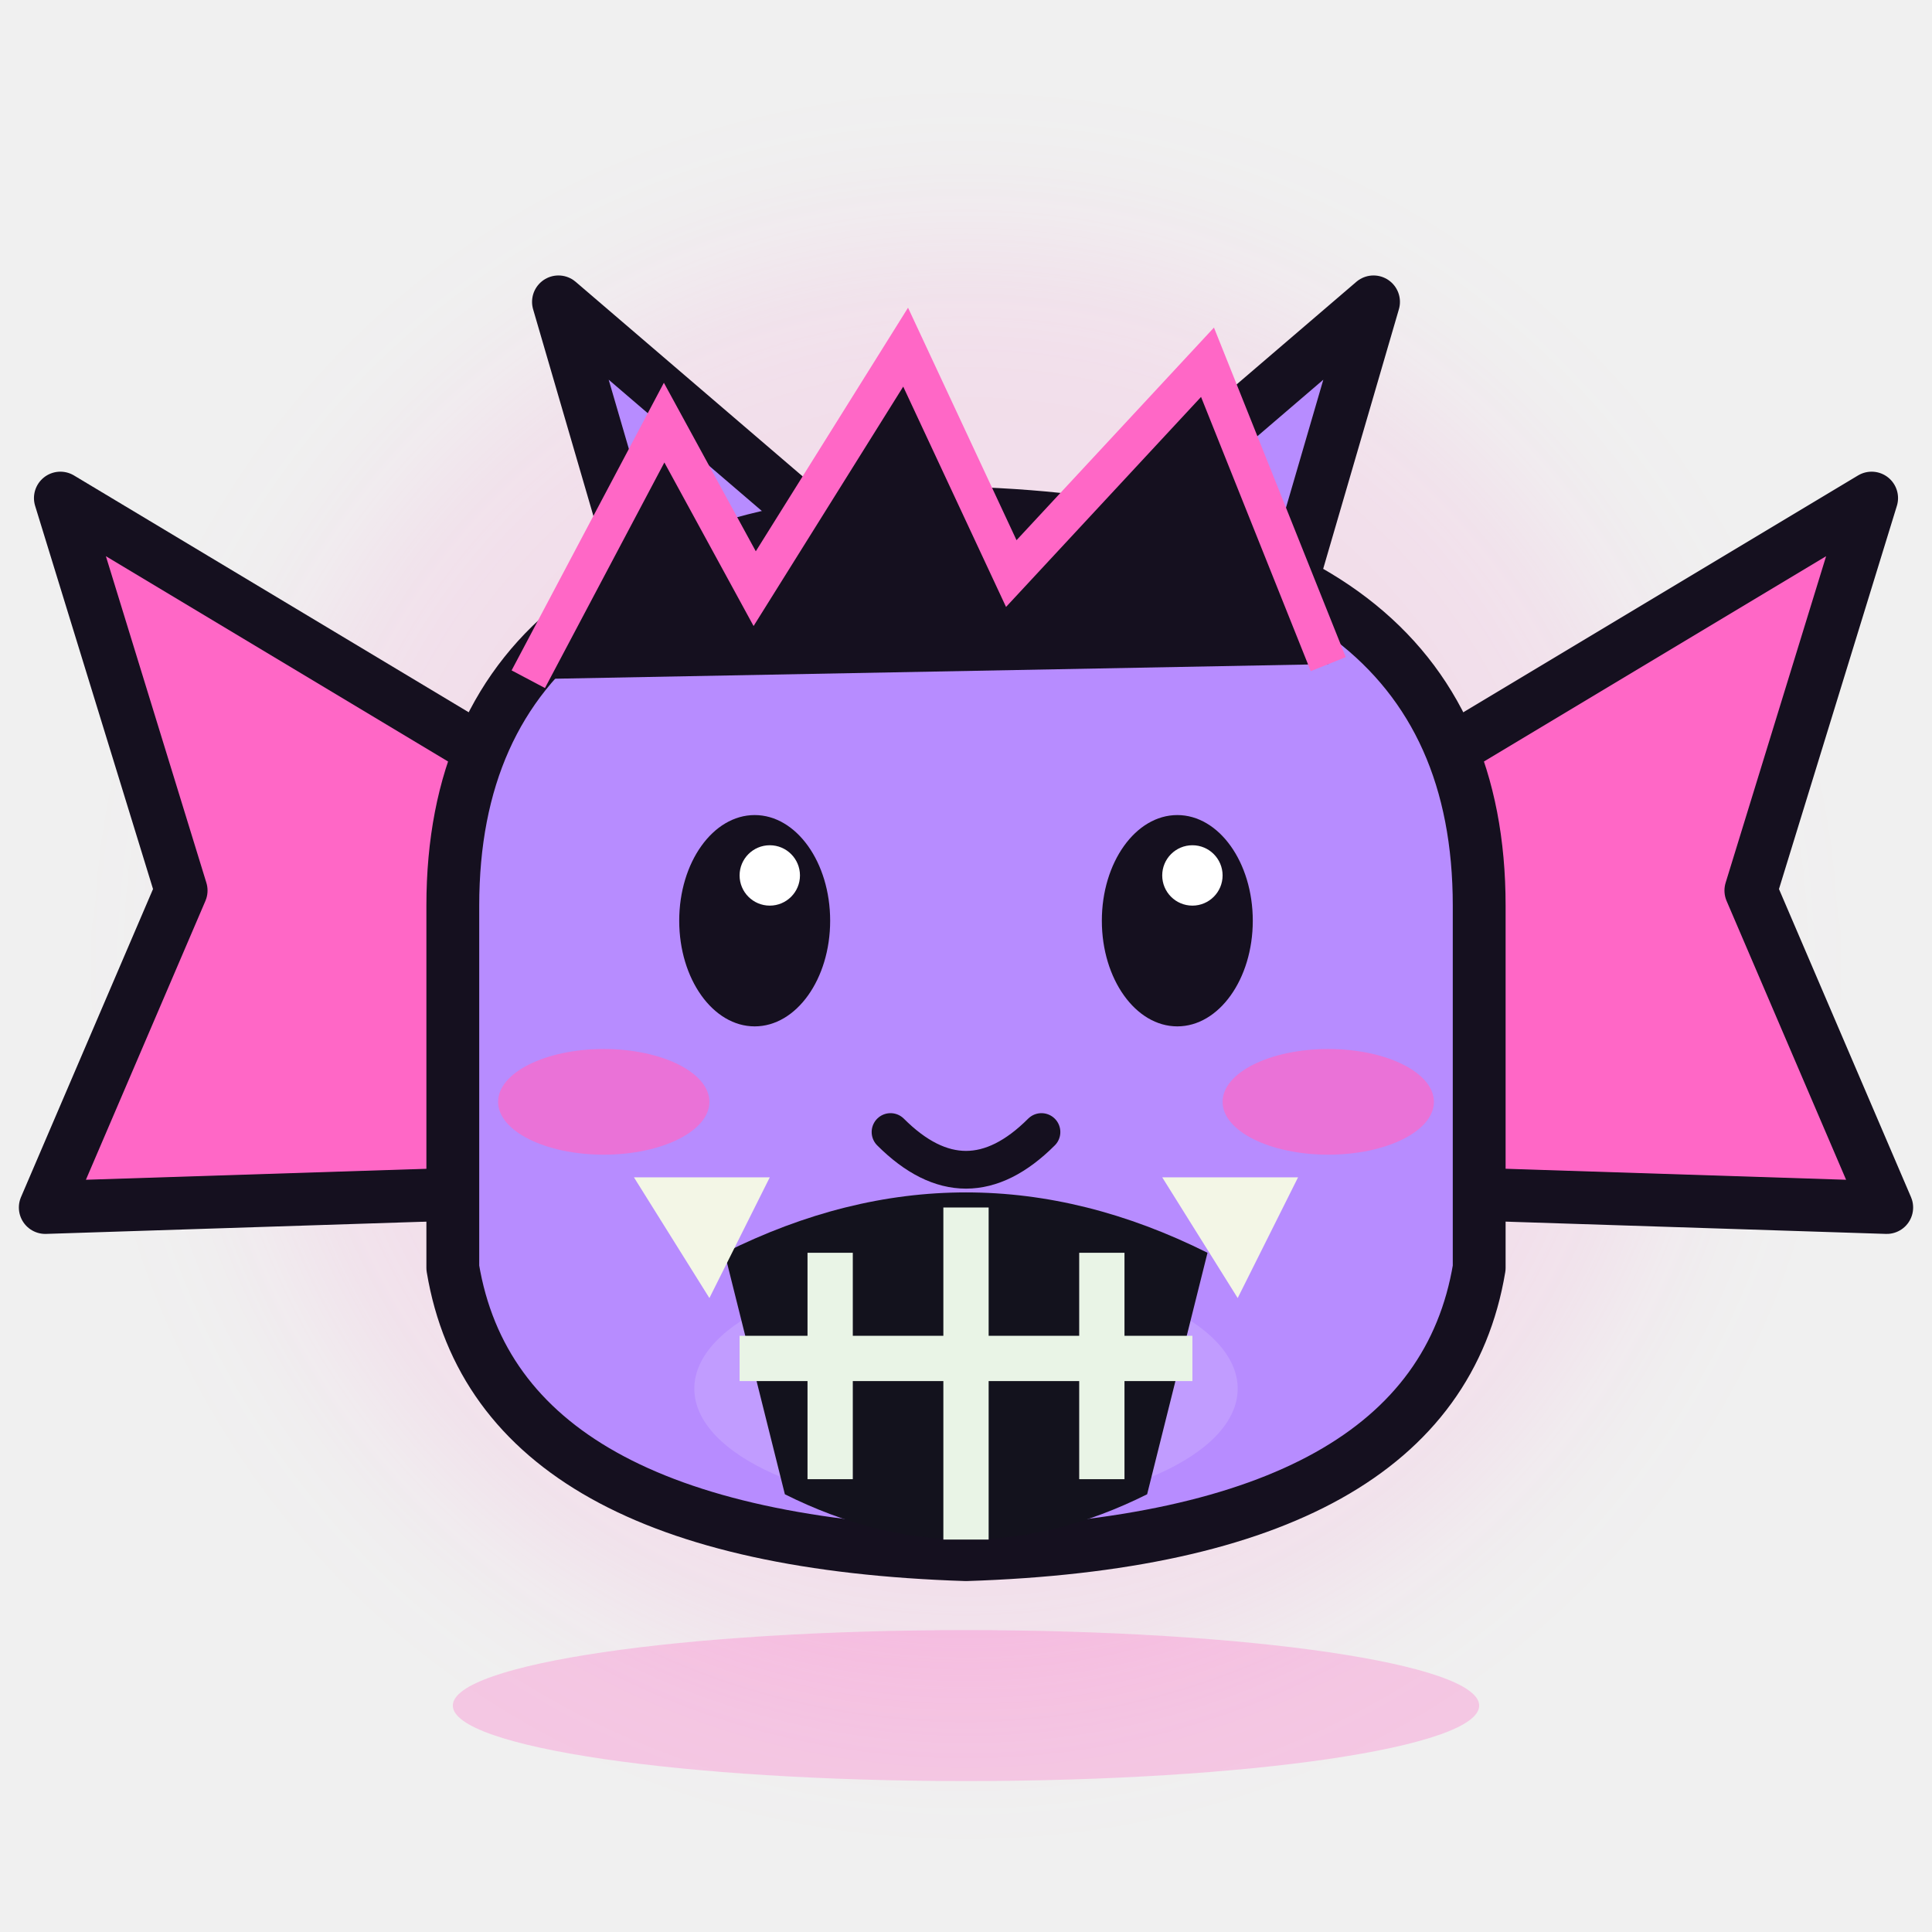
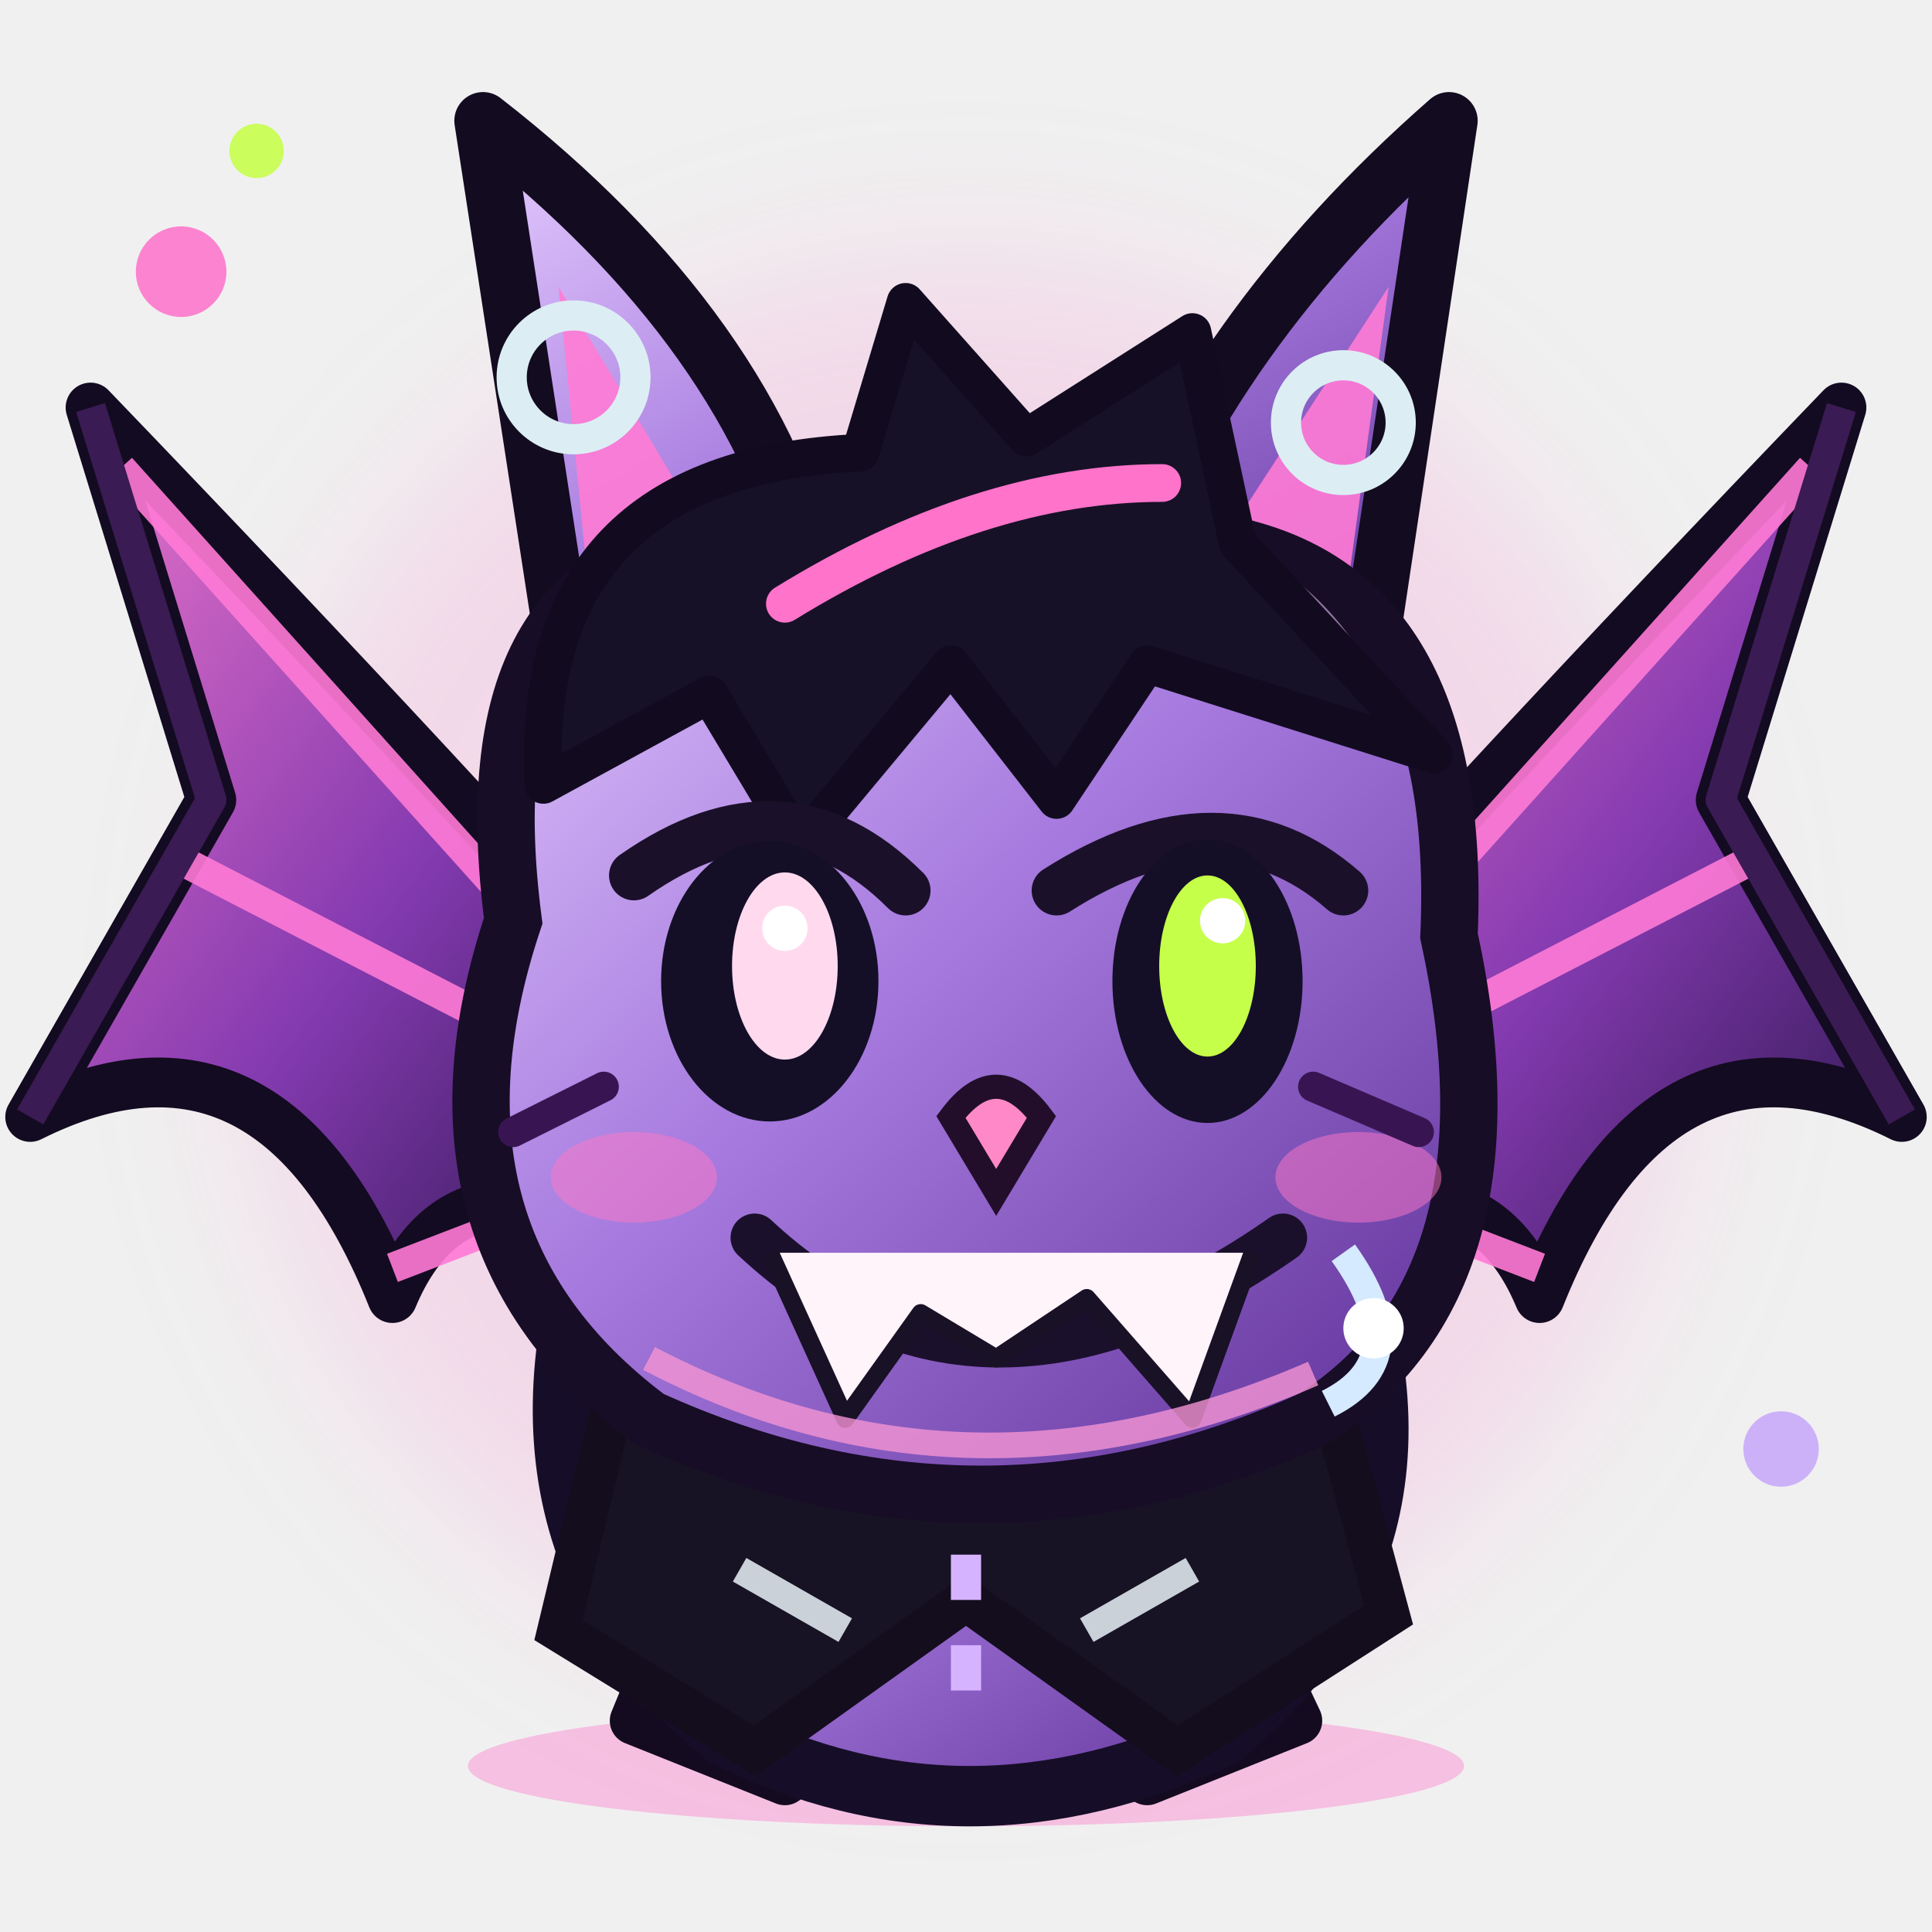
- <svg xmlns="http://www.w3.org/2000/svg" viewBox="0 0 128 128" role="img" aria-label="bat original neon mascot">
+ <svg xmlns="http://www.w3.org/2000/svg" viewBox="0 0 128 128" role="img" aria-labelledby="title desc">
  <defs>
-     <filter id="halo" x="-50%" y="-50%" width="200%" height="200%">
+     <linearGradient id="violet" x1="0" y1="0" x2=".9" y2="1">
+       <stop stop-color="#e6ceff" />
+       <stop offset=".48" stop-color="#a77bdf" />
+       <stop offset="1" stop-color="#62349b" />
+     </linearGradient>
+     <linearGradient id="wing" x1="0" y1="0" x2="1" y2="1">
+       <stop stop-color="#f47acc" />
+       <stop offset=".55" stop-color="#843ab0" />
+       <stop offset="1" stop-color="#241445" />
+     </linearGradient>
+     <filter id="halo" x="-70%" y="-70%" width="240%" height="240%">
      <feGaussianBlur stdDeviation="5" />
    </filter>
  </defs>
-   <style>@media(prefers-reduced-motion:no-preference){#mascot{transform-origin:64px 85px}@keyframes a{50%{transform:translateY(-5px) rotate(2deg)}}#mascot{animation:a 3s ease-in-out infinite}}}</style>
+   <style>@media (prefers-reduced-motion:no-preference){#mascot{animation:noctHover 3.1s ease-in-out infinite;transform-origin:64px 65px}#wing-left{animation:batwingL 2.1s ease-in-out infinite;transform-origin:39px 60px}#wing-right{animation:batwingR 2.1s ease-in-out infinite;transform-origin:89px 60px}@keyframes noctHover{50%{transform:translateY(-5px)}}@keyframes batwingL{50%{transform:rotate(7deg)}}@keyframes batwingR{50%{transform:rotate(-7deg)}}}</style>
+   <ellipse cx="64" cy="117" rx="33" ry="4" fill="#ff67c6" opacity=".35" />
+   <circle cx="64" cy="65" r="48" fill="#ff67c6" opacity=".17" filter="url(#halo)" />
+   <g id="bubbles" opacity=".88">
+     <circle cx="12" cy="18" r="3" fill="#ff67c6" opacity=".9" />
+     <circle cx="118" cy="96" r="2.5" fill="#b78cff" opacity=".7" />
+     <circle cx="17" cy="10" r="1.8" fill="#c6ff49" />
+   </g>
  <g id="mascot">
-     <ellipse cx="64" cy="113" rx="34" ry="5" fill="#ff67c6" opacity=".3" />
-     <circle cx="64" cy="64" r="48" fill="#ff67c6" opacity=".13" filter="url(#halo)" />
-     <path d="M39 54 4 33 12 59 3 80 34 79M89 54 124 33 116 59 125 80 94 79" fill="#ff67c6" stroke="#15101f" stroke-width="3.5" stroke-linejoin="round" />
-     <path d="M44 44 37 20 58 38M84 44 91 20 70 38" fill="#b78cff" stroke="#15101f" stroke-width="3.5" stroke-linejoin="round" />
-     <path d="M30 60 Q30 35 64 34 Q98 35 98 60 L98 84 Q95 102 64 103 Q33 102 30 84Z" fill="#b78cff" stroke="#15101f" stroke-width="3.5" stroke-linejoin="round" />
-     <ellipse cx="64" cy="92" rx="18" ry="8" fill="#fff" opacity=".14" />
-     <ellipse cx="50" cy="61" rx="5" ry="7" fill="#15101f" />
-     <ellipse cx="78" cy="61" rx="5" ry="7" fill="#15101f" />
-     <circle cx="51" cy="58" r="2" fill="#fff" />
-     <circle cx="79" cy="58" r="2" fill="#fff" />
-     <path d="M59 75 Q64 80 69 75" fill="none" stroke="#15101f" stroke-width="2.5" stroke-linecap="round" />
-     <ellipse cx="40" cy="73" rx="7" ry="3.5" fill="#ff67c6" opacity=".7" />
-     <ellipse cx="88" cy="73" rx="7" ry="3.5" fill="#ff67c6" opacity=".7" />
-     <path d="M54 89Q64 96 74 89" stroke="#ff67c6" stroke-width="3" fill="none" stroke-linecap="round" />
-     <g aria-hidden="true">
-       <path d="M48 83Q64 75 80 83L76 99Q64 105 52 99Z" fill="#13121d" />
-       <path d="M55 83v15M64 80v22M73 83v15M49 90h30" stroke="#e9f4e6" stroke-width="3" />
-       <path d="M35 45 44 28 50 39 60 23 67 38 80 24 88 44" fill="#15101f" stroke="#ff67c6" stroke-width="2.5" />
-       <path d="M42 78h9l-4 8zM77 78h9l-4 8z" fill="#f3f6e6" />
+     <g id="wing-left" stroke="#130b21" stroke-linejoin="round" stroke-width="3.3">
+       <path d="M45 69 Q31 53 6 27 L14 53 2 74 Q18 66 26 86 Q31 74 46 85Z" fill="url(#wing)" />
+       <path d="M43 70 8 31M43 73 12 57M39 79 26 84" stroke="#ff7ad6" stroke-width="2" fill="none" opacity=".9" />
+       <path d="M6 27l8 26-12 21" fill="none" stroke="#3b1b54" stroke-width="2" />
+     </g>
+     <g id="wing-right" stroke="#130b21" stroke-linejoin="round" stroke-width="3.3">
+       <path d="M83 69 Q97 53 122 27 L114 53 126 74 Q110 66 102 86 Q97 74 82 85Z" fill="url(#wing)" />
+       <path d="M85 70 120 31M85 73 116 57M89 79 102 84" stroke="#ff7ad6" stroke-width="2" fill="none" opacity=".9" />
+       <path d="M122 27l-8 26 12 21" fill="none" stroke="#3b1b54" stroke-width="2" />
+     </g>
+     <path d="M49 97l-7 17 10 4 8-8M78 97l8 17-10 4-8-8" fill="#6a3b9e" stroke="#140b20" stroke-width="3.2" stroke-linejoin="round" />
+     <path d="M41 77Q31 101 48 115Q64 123 81 115Q98 101 87 78Z" fill="url(#violet)" stroke="#160e28" stroke-width="4" />
+     <path d="M43 83l-6 25 13 8 14-10 14 10 14-9-7-26-21 9Z" fill="#171224" stroke="#140d1e" stroke-width="2.8" />
+     <path d="M47 96l16-4 16 4" stroke="#ff73ca" stroke-width="2.5" fill="none" />
+     <path d="M64 91v24" stroke="#d6b3ff" stroke-width="2" stroke-dasharray="3 3" />
+     <path d="M49 104l7 4m23-4-7 4" stroke="#cad1d9" stroke-width="1.8" />
+     <circle cx="49" cy="95" r="2.5" fill="#c6ff49" />
+     <circle cx="79" cy="95" r="2.5" fill="#c6ff49" />
+     <path d="M38 47 32 8 Q50 22 54 39 M74 39 Q80 22 96 8 L90 48" fill="url(#violet)" stroke="#130b20" stroke-width="3.8" stroke-linejoin="round" />
+     <path d="M39 39 37 19 49 39 M79 39 92 19 89 41" fill="#ff7bd5" opacity=".9" />
+     <circle cx="38" cy="25" r="4.1" fill="none" stroke="#dceef4" stroke-width="2" />
+     <circle cx="89" cy="28" r="3.8" fill="none" stroke="#dceef4" stroke-width="2" />
+     <path d="M34 61Q31 38 47 36Q64 25 81 36Q97 39 96 62Q101 85 87 94Q65 104 43 94Q27 82 34 61Z" fill="url(#violet)" stroke="#170d26" stroke-width="3.8" />
+     <path d="M40 44Q47 37 55 36M77 36q9 2 13 10" fill="none" stroke="#edc6ff" opacity=".56" stroke-width="3" stroke-linecap="round" />
+     <path d="M36 52Q35 31 57 30L60 20 68 29 79 22 82 36 95 50 76 44 70 53 63 44 53 56 47 46Z" fill="#171127" stroke="#120b20" stroke-width="2.5" stroke-linejoin="round" />
+     <path d="M52 40q13-8 25-8" fill="none" stroke="#ff73ca" stroke-width="2.5" stroke-linecap="round" />
+     <path d="M42 58q10-7 18 1M70 59q11-7 19 0" stroke="#1b102a" stroke-width="3.3" fill="none" stroke-linecap="round" />
+     <ellipse cx="51" cy="65" rx="7.2" ry="9.3" fill="#140f27" />
+     <ellipse cx="80" cy="65" rx="6.3" ry="9.4" fill="#140f27" />
+     <ellipse cx="52" cy="64" rx="3.5" ry="6.2" fill="#ffdaef" />
+     <ellipse cx="80" cy="64" rx="3.2" ry="6" fill="#c6ff49" />
+     <circle cx="52" cy="61.5" r="1.5" fill="#fff" />
+     <circle cx="81" cy="61" r="1.5" fill="#fff" />
+     <path d="M63 74q3-4 6 0l-3 5z" fill="#ff89c8" stroke="#220e2b" stroke-width="1.6" />
+     <ellipse cx="42" cy="78" rx="5.5" ry="3" fill="#ff78c6" opacity=".5" />
+     <ellipse cx="90" cy="78" rx="5.5" ry="3" fill="#ff78c6" opacity=".5" />
+     <path d="M50 82Q65 96 85 82" stroke="#1b102c" stroke-width="3.2" fill="none" stroke-linecap="round" />
+     <path d="M51 83l5 11 5-7 5 3 6-4 7 8 4-11" fill="#fff4fa" stroke="#191126" stroke-width="1.2" stroke-linejoin="round" />
+     <path d="M43 90Q64 101 87 91" fill="none" stroke="#f494d3" stroke-width="1.7" opacity=".8" />
+     <path d="M87 72l7 3m-54-3-6 3" stroke="#381552" stroke-width="2" stroke-linecap="round" />
+     <path d="M89 83q5 7-1 10" fill="none" stroke="#d5eaff" stroke-width="1.9" />
+     <circle cx="91" cy="88" r="2" fill="#fff" />
+     <g id="lids" opacity="0">
+       <path d="M45 65q7-5 14 0M74 65q7-4 13 0" stroke="#9a6ada" stroke-width="12" fill="none" stroke-linecap="round" />
+       <path d="M46 64l13 2m16-1 12 0" stroke="#271437" stroke-width="2.5" stroke-linecap="round" />
+     </g>
+     <g id="wink" opacity="0">
+       <ellipse cx="51" cy="65" rx="11" ry="12" fill="#a477e0" />
+       <path d="M42 65q10-6 17 0" stroke="#21102e" stroke-width="3" fill="none" stroke-linecap="round" />
    </g>
  </g>
</svg>
